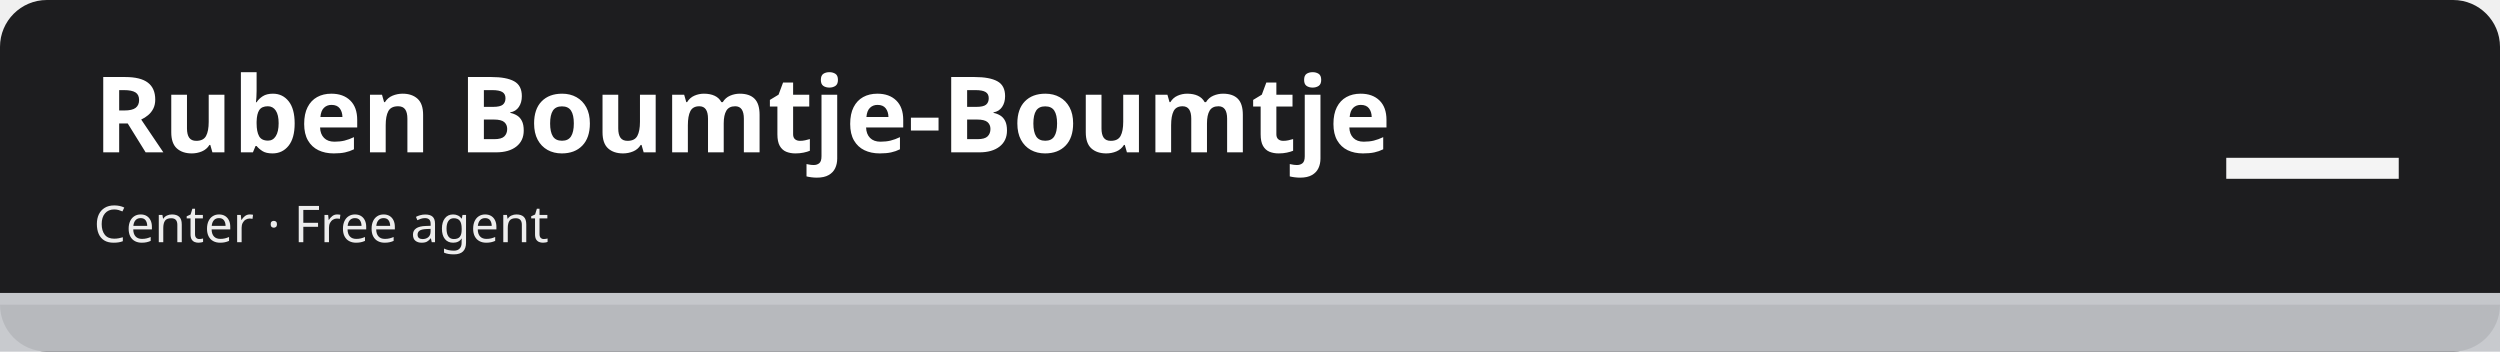
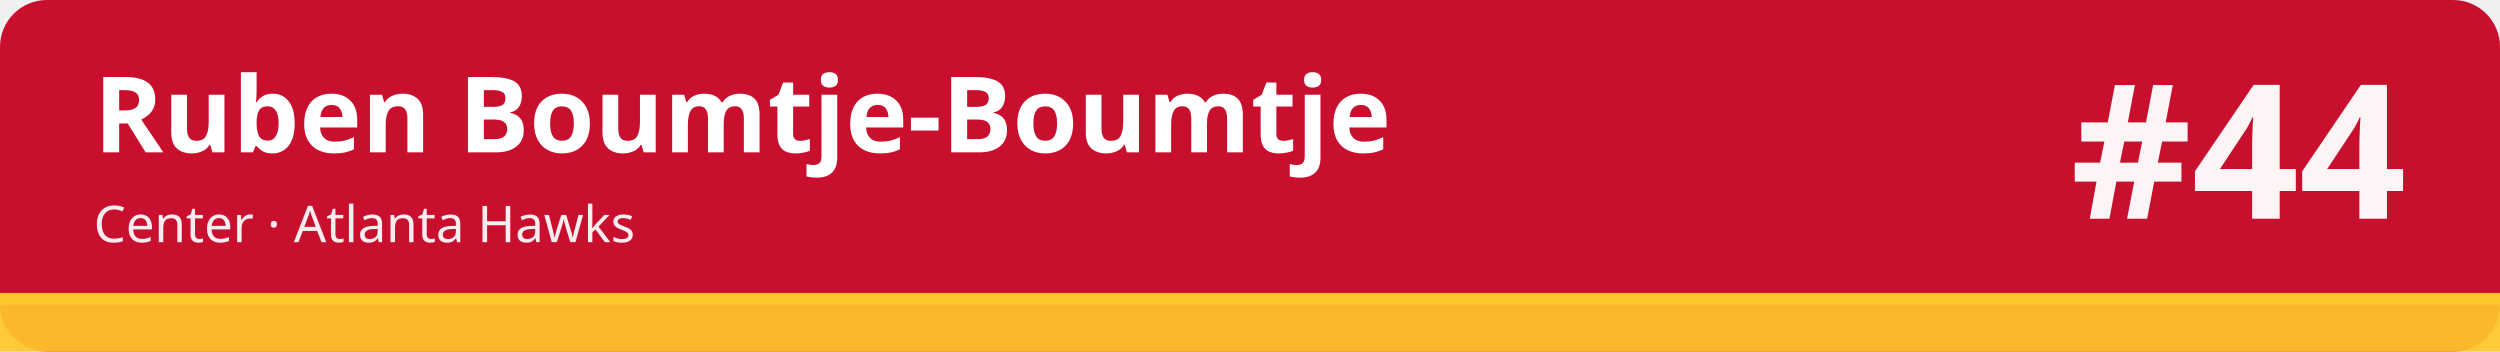
<svg xmlns="http://www.w3.org/2000/svg" width="1280" height="180" viewBox="0 0 1280 180" role="img" aria-labelledby="t d">
-   <rect width="1280" height="180" rx="24" fill="#1d1d1f" />
-   <rect x="0" y="150" width="1280" height="30" fill="#c5c7cb" fill-opacity=".92" />
-   <rect x="0" y="150" width="1280" height="6" fill="#c5c7cb" />
+   <rect width="1280" height="180" rx="24" fill="#c8102e" />
+   <rect x="0" y="150" width="1280" height="30" fill="#ffc72c" fill-opacity=".92" />
+   <rect x="0" y="150" width="1280" height="6" fill="#ffc72c" />
  <text x="48" y="78" font-family="sans-serif" font-size="54" font-weight="700" fill="#ffffff">Ruben Boumtje-Boumtje</text>
-   <text x="48" y="124" font-family="sans-serif" font-size="26" fill="#ffffff" fill-opacity=".92">Center · Free agent</text>
-   <text x="1232" y="112" font-family="sans-serif" font-size="96" font-weight="800" fill="#ffffff" fill-opacity=".95" text-anchor="end">—</text>
+   <text x="48" y="124" font-family="sans-serif" font-size="26" fill="#ffffff" fill-opacity=".92">Center · Atlanta Hawks</text>
+   <text x="1232" y="112" font-family="sans-serif" font-size="96" font-weight="800" fill="#ffffff" fill-opacity=".95" text-anchor="end">#44</text>
</svg>
